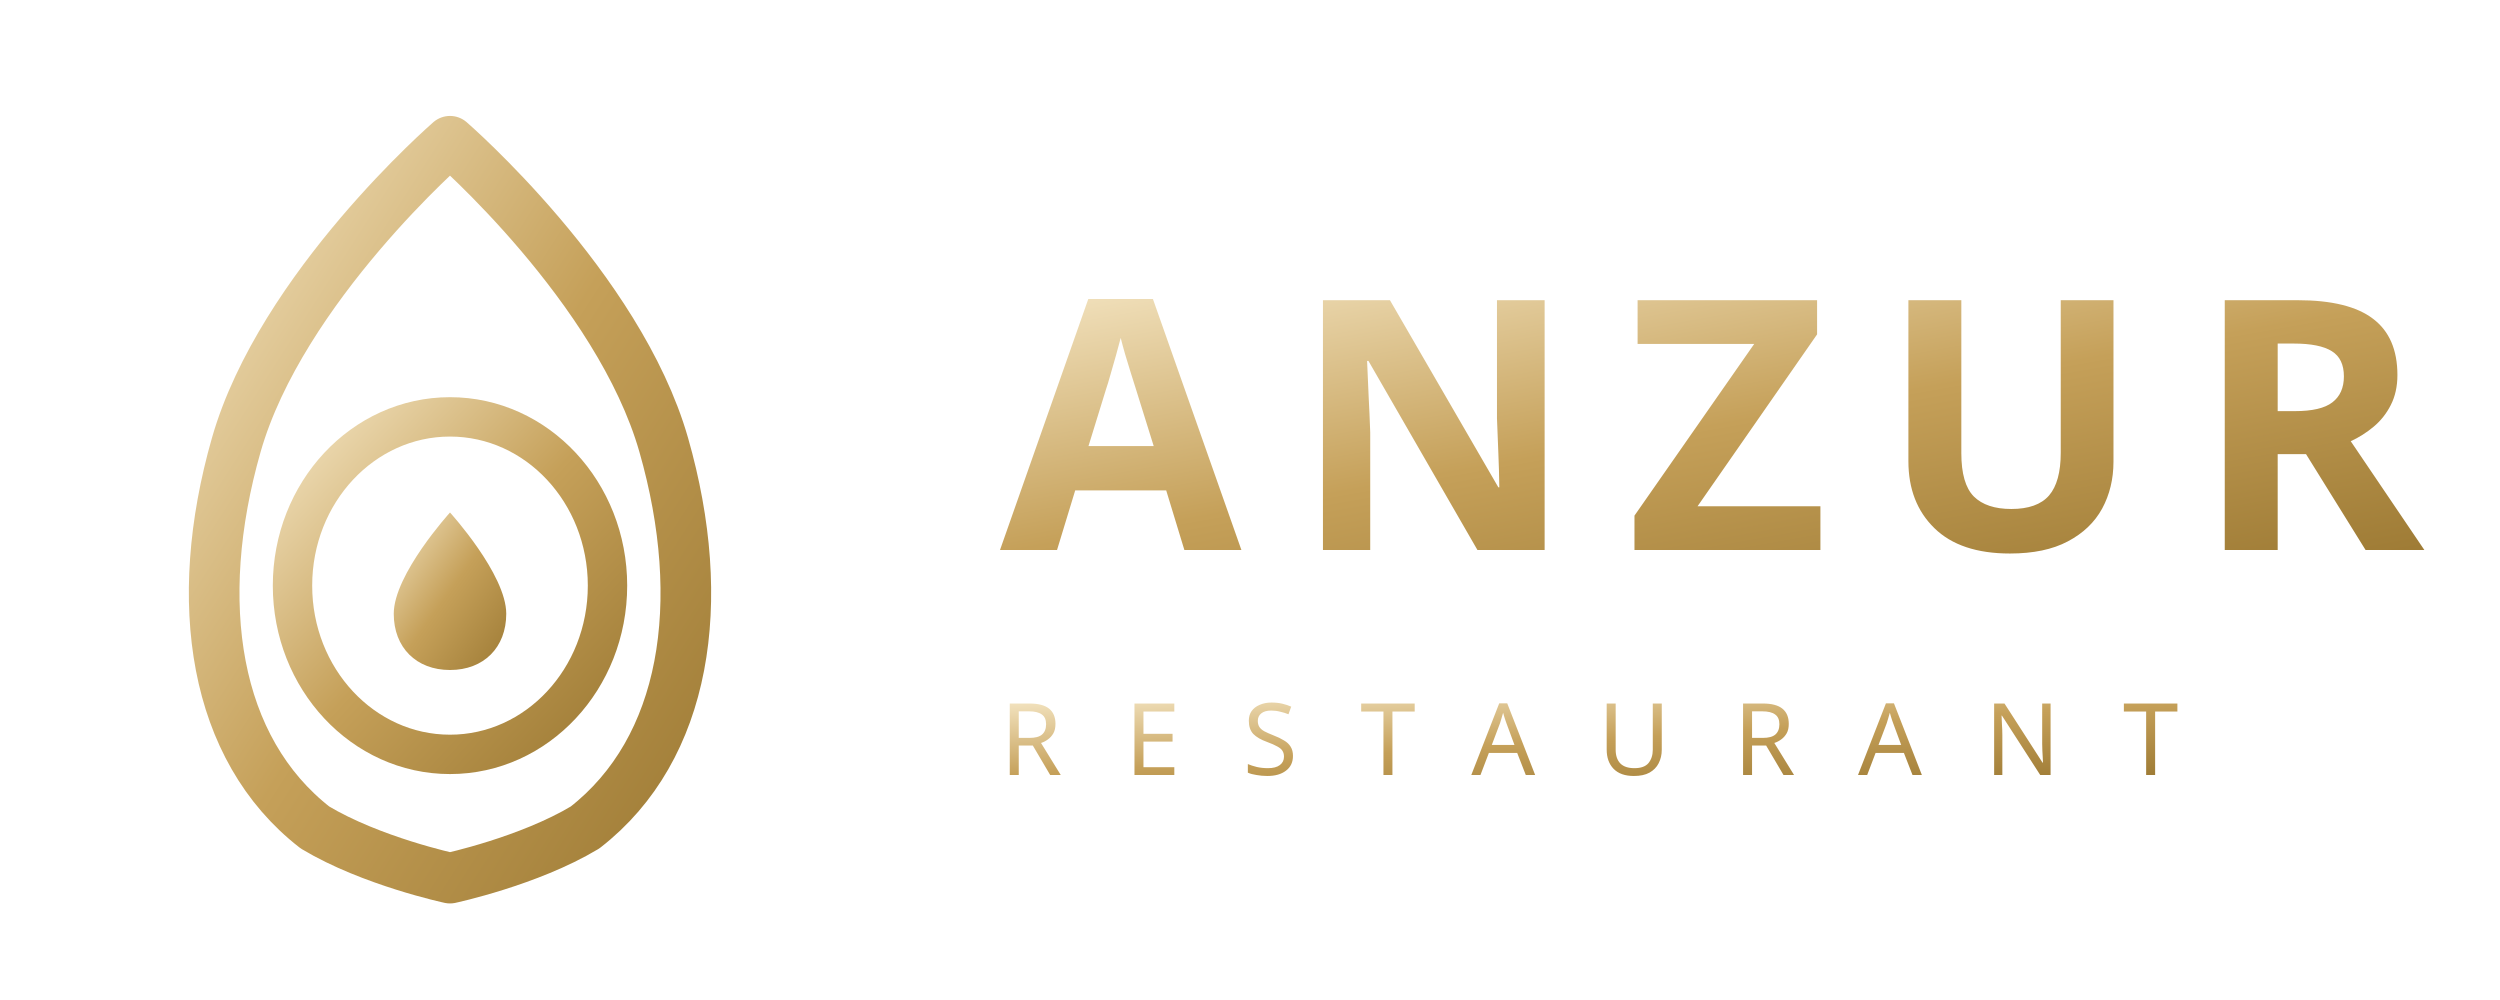
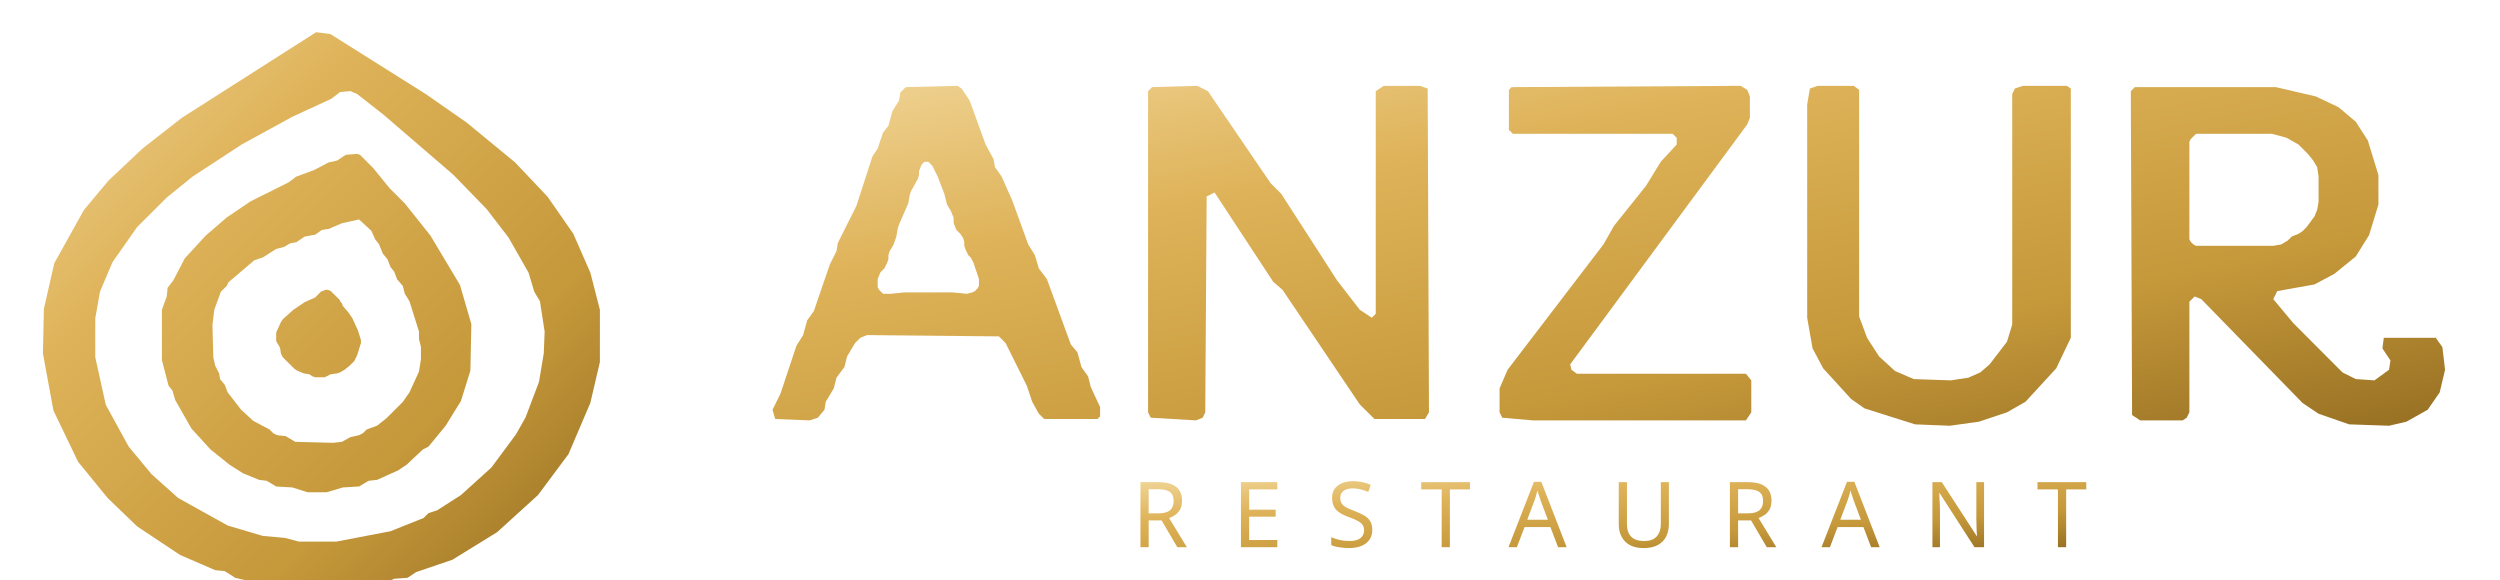
- <svg xmlns="http://www.w3.org/2000/svg" viewBox="0 0 200 80" fill="none">
+ <svg xmlns="http://www.w3.org/2000/svg" viewBox="4 6 233 54" fill="none">
  <defs>
-     <linearGradient id="navGold" x1="0%" y1="0%" x2="100%" y2="100%">
-       <stop offset="0%" stop-color="#F2E2BE" />
-       <stop offset="50%" stop-color="#C5A059" />
-       <stop offset="100%" stop-color="#9E7B35" />
+     <linearGradient id="anzurGold" x1="0%" y1="0%" x2="100%" y2="100%">
+       <stop offset="0%" stop-color="#F0D495" />
+       <stop offset="30%" stop-color="#DEB258" />
+       <stop offset="70%" stop-color="#C5983A" />
+       <stop offset="100%" stop-color="#966F22" />
    </linearGradient>
  </defs>
-   <g transform="translate(0, 5) scale(0.45)" fill="none" stroke="url(#navGold)">
-     <path d="M 80 14              C 80 14, 50 40, 42 68              C 34 96, 38 122, 56 136              C 66 142, 80 145, 80 145              C 80 145, 94 142, 104 136              C 122 122, 126 96, 118 68              C 110 40, 80 14, 80 14 Z" stroke-width="9" stroke-linecap="round" stroke-linejoin="round" />
-     <ellipse cx="80" cy="93" rx="28" ry="30" stroke-width="7" />
-     <path d="M 80 80 C 80 80, 70 91, 70 98 C 70 104, 74 108, 80 108 C 86 108, 90 104, 90 98 C 90 91, 80 80, 80 80 Z" fill="url(#navGold)" stroke="none" />
-   </g>
-   <text x="80" y="44" font-family="'Josefin Sans', 'Montserrat', sans-serif" font-size="28" font-weight="600" letter-spacing="4" fill="url(#navGold)">ANZUR</text>
-   <text x="80" y="62" font-family="'Montserrat', sans-serif" font-size="8" font-weight="400" letter-spacing="5" fill="url(#navGold)">RESTAURANT</text>
+   <path d="M 33.47 9.00 L 20.96 16.97 L 17.32 19.81 L 14.12 22.82 L 11.82 25.57 L 9.06 30.53 L 8.09 34.78 L 8.00 38.94 L 8.98 44.26 L 11.28 49.04 L 14.03 52.41 L 16.78 55.06 L 20.78 57.72 L 24.06 59.14 L 24.95 59.23 L 25.92 59.85 L 28.50 60.47 L 34.62 60.91 L 39.50 60.47 L 40.74 59.94 L 41.99 59.85 L 42.78 59.32 L 46.16 58.17 L 50.33 55.60 L 54.14 52.14 L 56.98 48.33 L 59.02 43.55 L 59.91 39.74 L 59.91 34.87 L 59.02 31.41 L 57.43 27.78 L 55.03 24.33 L 52.01 21.14 L 47.49 17.42 L 43.67 14.76 L 34.80 9.18 Z M 36.66 14.49 L 37.28 14.76 L 39.77 16.71 L 46.25 22.29 L 49.35 25.48 L 51.39 28.13 L 53.26 31.41 L 53.79 33.18 L 54.32 34.07 L 54.76 36.90 L 54.68 38.94 L 54.23 41.60 L 52.99 44.88 L 52.10 46.47 L 49.80 49.57 L 46.96 52.14 L 44.74 53.56 L 43.94 53.82 L 43.49 54.27 L 40.39 55.51 L 35.33 56.48 L 31.87 56.48 L 30.54 56.13 L 28.50 55.95 L 25.22 54.98 L 20.60 52.41 L 18.12 50.19 L 15.99 47.62 L 13.86 43.73 L 12.88 39.30 L 12.88 35.66 L 13.32 33.18 L 14.48 30.44 L 16.78 27.16 L 19.54 24.41 L 21.93 22.47 L 26.55 19.45 L 31.25 16.88 L 34.89 15.20 L 35.69 14.58 Z M 37.28 20.34 L 36.22 20.43 L 35.42 20.96 L 34.62 21.14 L 33.29 21.84 L 31.60 22.47 L 30.89 23.00 L 27.34 24.77 L 25.13 26.27 L 23.17 27.96 L 21.22 30.08 L 20.16 32.12 L 19.62 32.83 L 19.54 33.63 L 19.09 34.87 L 19.09 39.56 L 19.71 41.95 L 20.07 42.40 L 20.33 43.28 L 21.84 45.94 L 23.62 47.89 L 25.39 49.31 L 26.63 50.10 L 28.14 50.72 L 28.85 50.81 L 29.74 51.34 L 31.25 51.43 L 32.67 51.88 L 34.44 51.88 L 35.95 51.43 L 37.46 51.34 L 38.35 50.81 L 39.15 50.72 L 41.10 49.84 L 41.90 49.31 L 43.41 47.89 L 43.94 47.62 L 45.54 45.67 L 46.96 43.37 L 47.84 40.54 L 47.93 36.20 L 46.87 32.56 L 44.12 27.96 L 41.72 24.95 L 40.30 23.53 L 38.79 21.67 L 37.55 20.43 Z M 37.46 26.45 L 38.61 27.51 L 38.97 28.31 L 39.32 28.75 L 39.68 29.64 L 40.12 30.17 L 40.39 30.88 L 40.74 31.32 L 41.01 32.03 L 41.54 32.65 L 41.72 33.36 L 42.16 34.07 L 43.05 36.90 L 43.05 37.61 L 43.23 38.32 L 43.23 39.47 L 43.05 40.63 L 42.16 42.57 L 41.54 43.46 L 40.03 44.97 L 39.15 45.67 L 38.17 46.03 L 37.82 46.38 L 37.46 46.56 L 36.66 46.74 L 35.86 47.18 L 35.06 47.27 L 31.52 47.18 L 30.63 46.65 L 29.83 46.56 L 29.47 46.38 L 29.12 46.03 L 27.61 45.23 L 26.46 44.17 L 25.22 42.57 L 24.95 41.87 L 24.51 41.33 L 24.42 40.80 L 24.06 40.09 L 23.88 39.30 L 23.80 36.28 L 23.97 34.87 L 24.59 33.18 L 25.13 32.65 L 25.30 32.30 L 27.70 30.26 L 28.50 29.99 L 29.74 29.20 L 30.45 29.02 L 31.07 28.67 L 31.60 28.58 L 32.40 28.05 L 33.38 27.87 L 34.00 27.43 L 34.62 27.34 L 35.86 26.81 Z M 34.53 33.01 L 34.35 33.01 L 33.91 33.18 L 33.38 33.72 L 32.40 34.16 L 31.34 34.87 L 30.36 35.75 L 30.18 36.02 L 29.74 36.99 L 29.74 37.79 L 30.10 38.41 L 30.18 38.94 L 30.36 39.30 L 31.43 40.36 L 31.69 40.54 L 32.31 40.80 L 32.85 40.89 L 33.11 41.07 L 33.38 41.16 L 34.27 41.16 L 34.80 40.89 L 35.42 40.80 L 35.69 40.71 L 36.13 40.45 L 36.57 40.09 L 37.02 39.65 L 37.28 39.12 L 37.64 37.97 L 37.64 37.70 L 37.37 36.82 L 36.84 35.66 L 36.48 35.13 L 35.95 34.51 L 35.86 34.25 L 35.69 34.07 L 35.69 33.98 L 34.80 33.10 Z" fill="url(#anzurGold)" fill-rule="evenodd" />
+   <path d="M 202.96 14.12 L 202.59 14.50 L 202.71 44.68 L 203.46 45.18 L 207.43 45.18 L 207.80 44.93 L 208.05 44.43 L 208.05 34.12 L 208.54 33.63 L 209.16 33.88 L 218.60 43.56 L 220.09 44.56 L 222.94 45.55 L 226.66 45.68 L 228.28 45.30 L 230.26 44.19 L 231.38 42.57 L 231.88 40.46 L 231.63 38.35 L 231.01 37.48 L 226.17 37.48 L 226.04 38.47 L 226.79 39.59 L 226.66 40.46 L 225.30 41.45 L 223.56 41.33 L 222.32 40.71 L 217.73 36.11 L 215.87 33.88 L 216.24 33.13 L 219.71 32.51 L 221.58 31.51 L 223.56 29.90 L 224.80 27.91 L 225.67 25.06 L 225.67 22.32 L 224.68 19.09 L 223.56 17.35 L 221.95 15.99 L 219.84 14.99 L 216.11 14.12 Z M 208.17 18.97 L 208.67 18.47 L 215.74 18.47 L 217.11 18.84 L 218.22 19.47 L 219.09 20.34 L 219.59 20.96 L 219.96 21.58 L 220.09 22.45 L 220.09 24.81 L 219.96 25.55 L 219.71 26.17 L 218.97 27.17 L 218.60 27.54 L 218.22 27.79 L 217.60 28.04 L 217.23 28.41 L 216.61 28.78 L 215.87 28.91 L 208.67 28.91 L 208.42 28.78 L 208.17 28.53 L 208.05 28.29 L 208.05 19.22 Z M 172.68 14.25 L 172.43 15.74 L 172.43 35.61 L 172.93 38.47 L 173.92 40.33 L 176.53 43.19 L 177.77 44.06 L 182.48 45.55 L 185.71 45.68 L 188.44 45.30 L 191.05 44.43 L 192.78 43.44 L 195.64 40.33 L 197.00 37.48 L 197.00 14.25 L 196.63 14.00 L 192.53 14.00 L 191.79 14.25 L 191.54 14.75 L 191.54 36.24 L 191.05 37.85 L 189.43 39.96 L 188.56 40.71 L 187.45 41.20 L 185.83 41.45 L 182.36 41.33 L 180.62 40.58 L 179.13 39.22 L 178.01 37.48 L 177.27 35.49 L 177.27 14.37 L 176.77 14.00 L 173.42 14.00 Z M 144.88 14.12 L 144.63 14.37 L 144.63 18.10 L 145.00 18.47 L 159.89 18.47 L 160.27 18.84 L 160.27 19.47 L 158.78 21.08 L 157.41 23.32 L 154.43 27.04 L 153.44 28.78 L 144.51 40.46 L 143.76 42.20 L 143.76 44.43 L 144.01 44.93 L 146.86 45.18 L 166.72 45.18 L 167.22 44.43 L 167.22 41.45 L 166.72 40.83 L 150.96 40.83 L 150.46 40.46 L 150.34 39.96 L 166.84 17.60 L 167.09 16.98 L 167.09 14.99 L 166.84 14.37 L 166.22 14.00 Z M 111.37 14.12 L 111.00 14.50 L 111.00 44.43 L 111.25 44.93 L 115.47 45.18 L 116.09 44.93 L 116.33 44.43 L 116.46 24.31 L 117.20 23.94 L 122.66 32.26 L 123.53 33.01 L 130.73 43.69 L 132.10 45.05 L 136.81 45.05 L 137.18 44.43 L 137.06 14.25 L 136.32 14.00 L 132.96 14.00 L 132.22 14.50 L 132.22 35.24 L 131.85 35.61 L 130.73 34.87 L 128.62 32.14 L 123.41 24.06 L 122.42 23.07 L 116.58 14.50 L 115.59 14.00 Z M 88.41 14.12 L 87.91 14.62 L 87.79 15.37 L 87.17 16.36 L 86.80 17.73 L 86.30 18.35 L 85.80 19.84 L 85.31 20.58 L 83.82 25.18 L 82.08 28.66 L 81.96 29.40 L 81.34 30.65 L 79.85 34.99 L 79.23 35.86 L 78.85 37.23 L 78.23 38.22 L 76.74 42.69 L 76.00 44.19 L 76.25 45.05 L 79.47 45.18 L 80.22 44.93 L 80.84 44.19 L 80.96 43.44 L 81.71 42.20 L 81.96 41.20 L 82.70 40.21 L 82.95 39.22 L 83.69 37.97 L 84.19 37.48 L 84.81 37.23 L 97.10 37.35 L 97.72 37.97 L 99.70 41.95 L 100.20 43.44 L 100.82 44.56 L 101.32 45.05 L 106.28 45.05 L 106.53 44.81 L 106.53 43.94 L 105.66 42.07 L 105.41 41.08 L 104.79 40.21 L 104.42 38.84 L 103.80 38.10 L 101.57 32.01 L 100.82 31.02 L 100.45 29.78 L 99.83 28.78 L 98.34 24.68 L 97.35 22.45 L 96.73 21.58 L 96.60 20.83 L 95.86 19.47 L 94.37 15.37 L 93.62 14.25 L 93.25 14.00 Z M 90.15 21.08 L 90.52 21.08 L 90.89 21.45 L 91.39 22.45 L 92.01 24.06 L 92.26 25.06 L 92.63 25.68 L 92.88 26.30 L 92.88 26.79 L 93.13 27.42 L 93.50 27.79 L 93.75 28.16 L 93.87 28.53 L 93.87 28.91 L 94.00 29.28 L 94.24 29.78 L 94.49 30.02 L 94.74 30.52 L 95.24 32.01 L 95.24 32.63 L 95.11 32.88 L 94.86 33.13 L 94.62 33.25 L 94.12 33.38 L 92.75 33.25 L 88.29 33.25 L 87.05 33.38 L 86.30 33.38 L 85.93 33.01 L 85.80 32.76 L 85.80 32.01 L 86.05 31.39 L 86.42 31.02 L 86.67 30.52 L 86.80 30.15 L 86.80 29.78 L 86.92 29.40 L 87.29 28.78 L 87.54 28.04 L 87.67 27.29 L 87.79 26.92 L 88.66 24.93 L 88.78 24.19 L 88.91 23.81 L 89.53 22.70 L 89.65 22.32 L 89.65 21.95 L 89.90 21.33 Z" fill="url(#anzurGold)" fill-rule="evenodd" />
+   <text x="154" y="57" text-anchor="middle" font-family="'Montserrat', sans-serif" font-size="8.5" font-weight="500" letter-spacing="0.48em" fill="url(#anzurGold)">RESTAURANT</text>
</svg>
